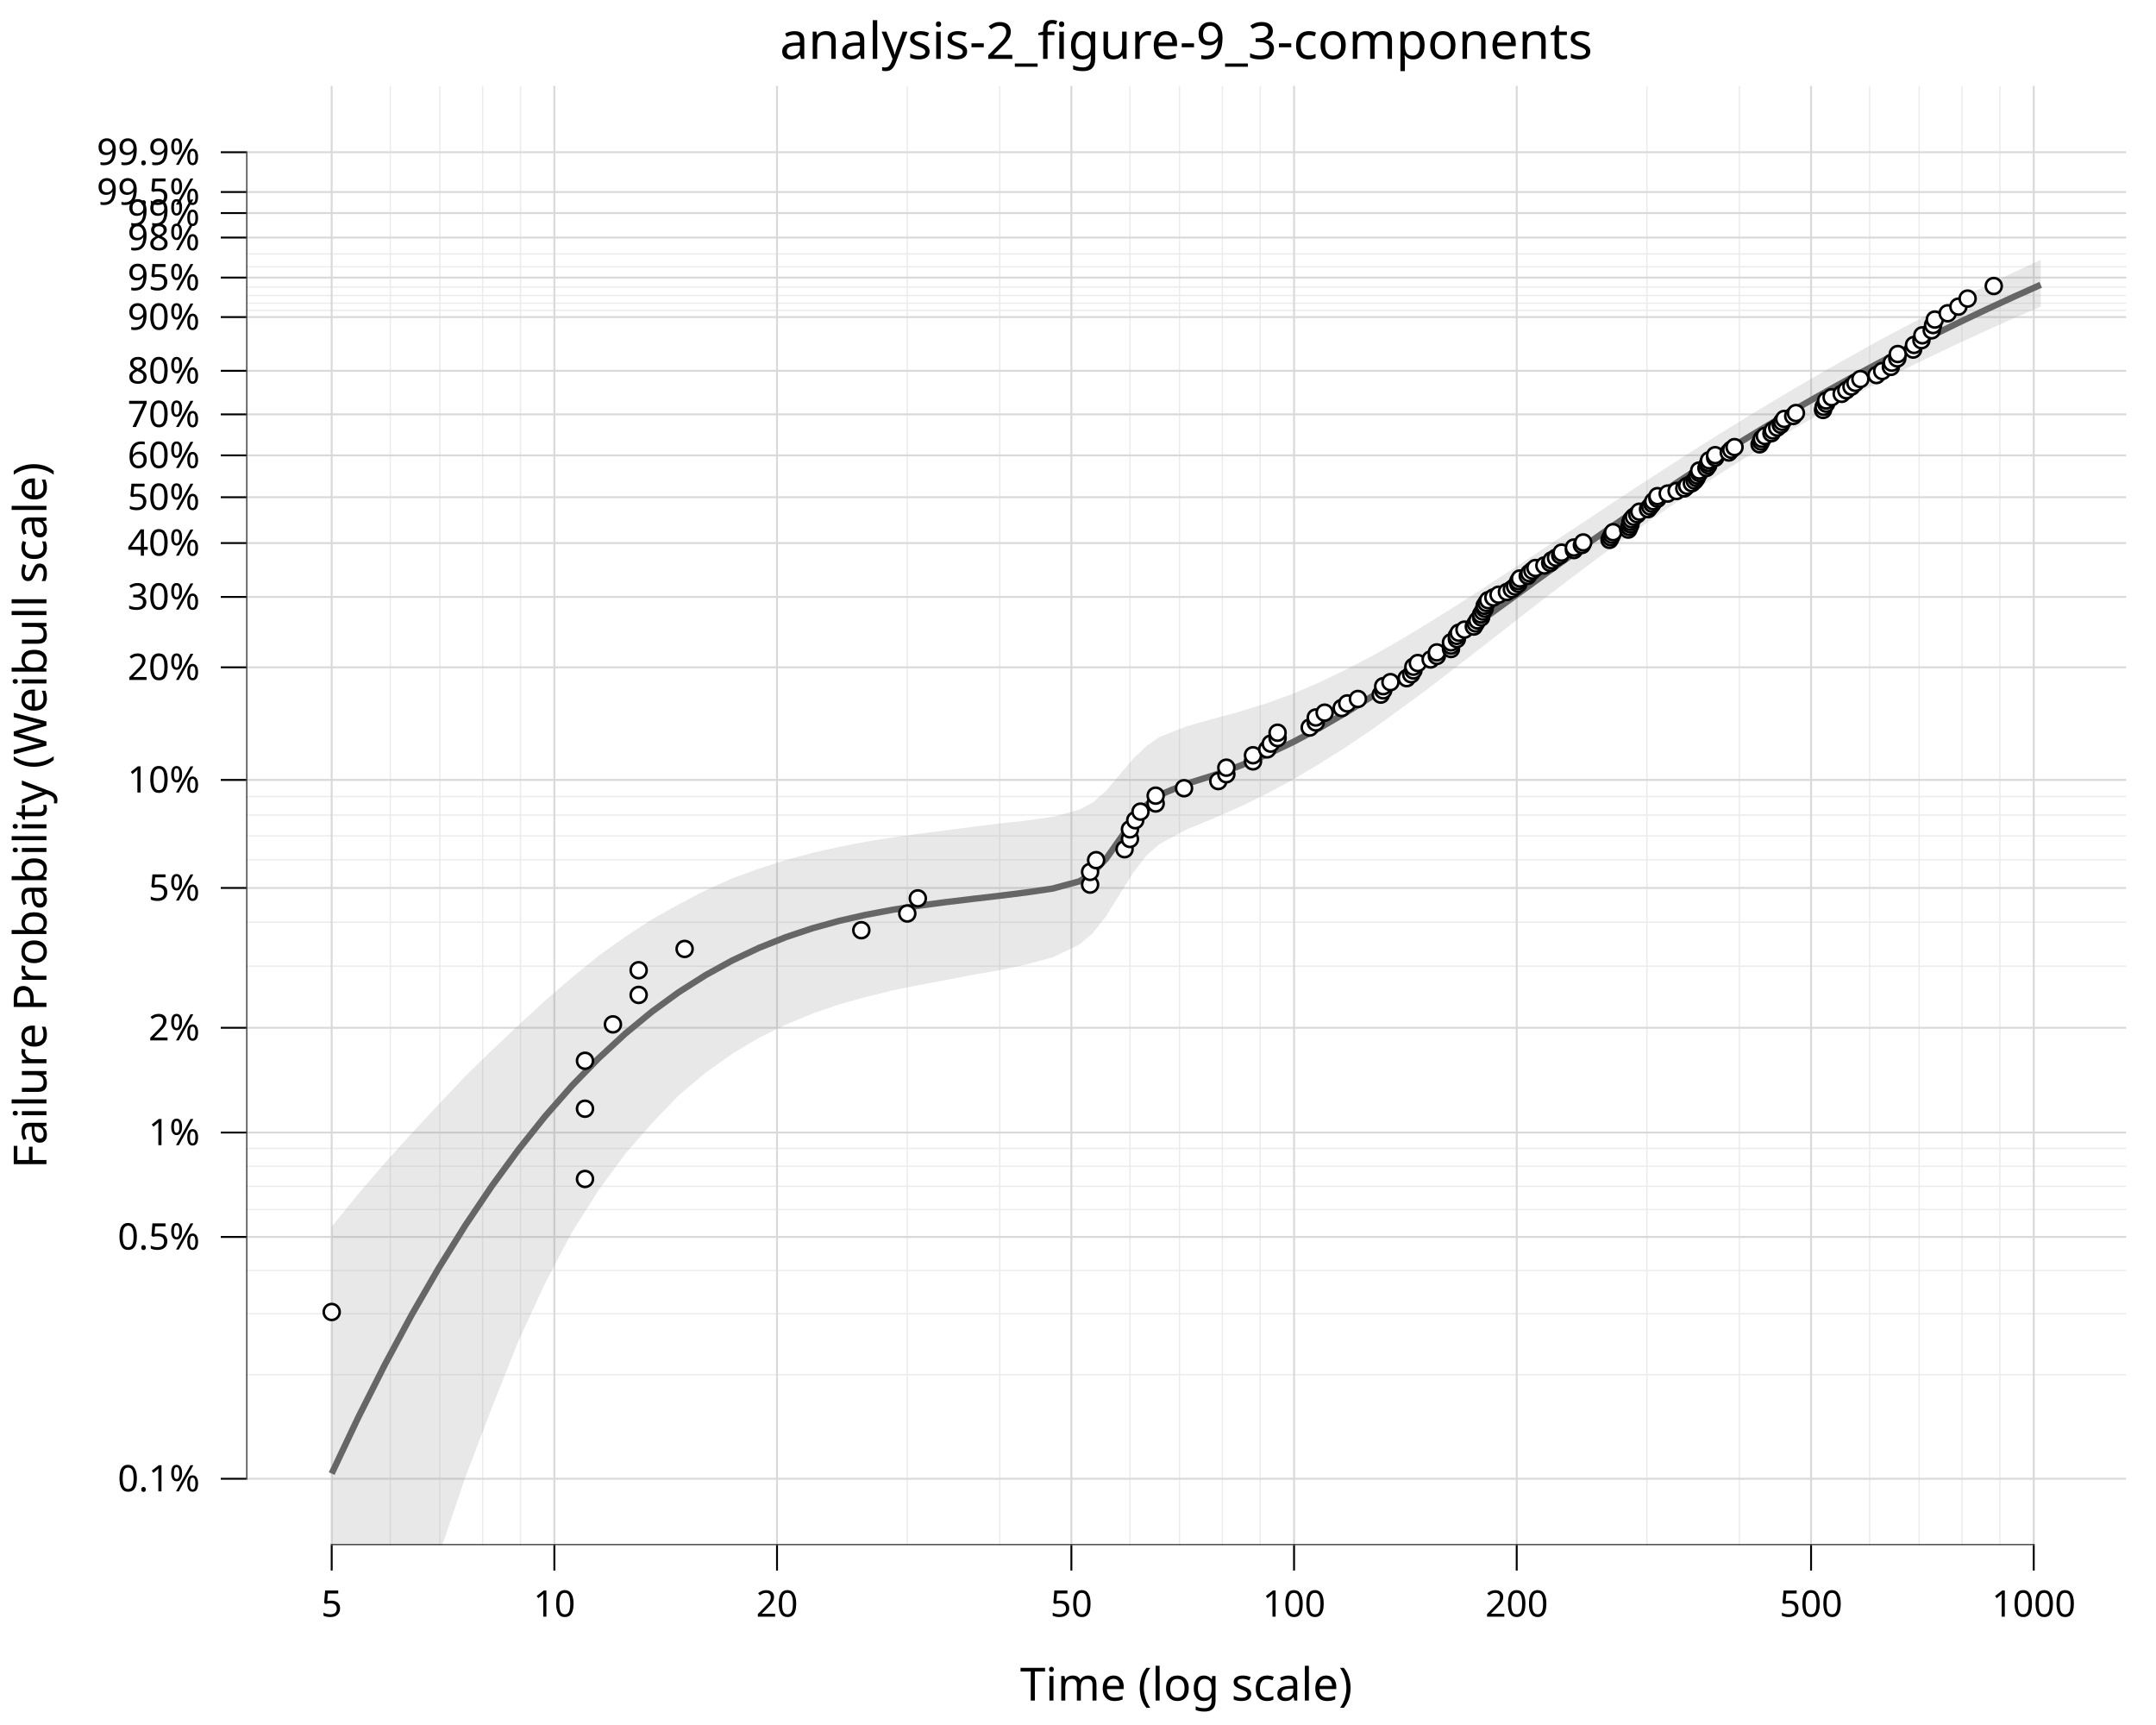
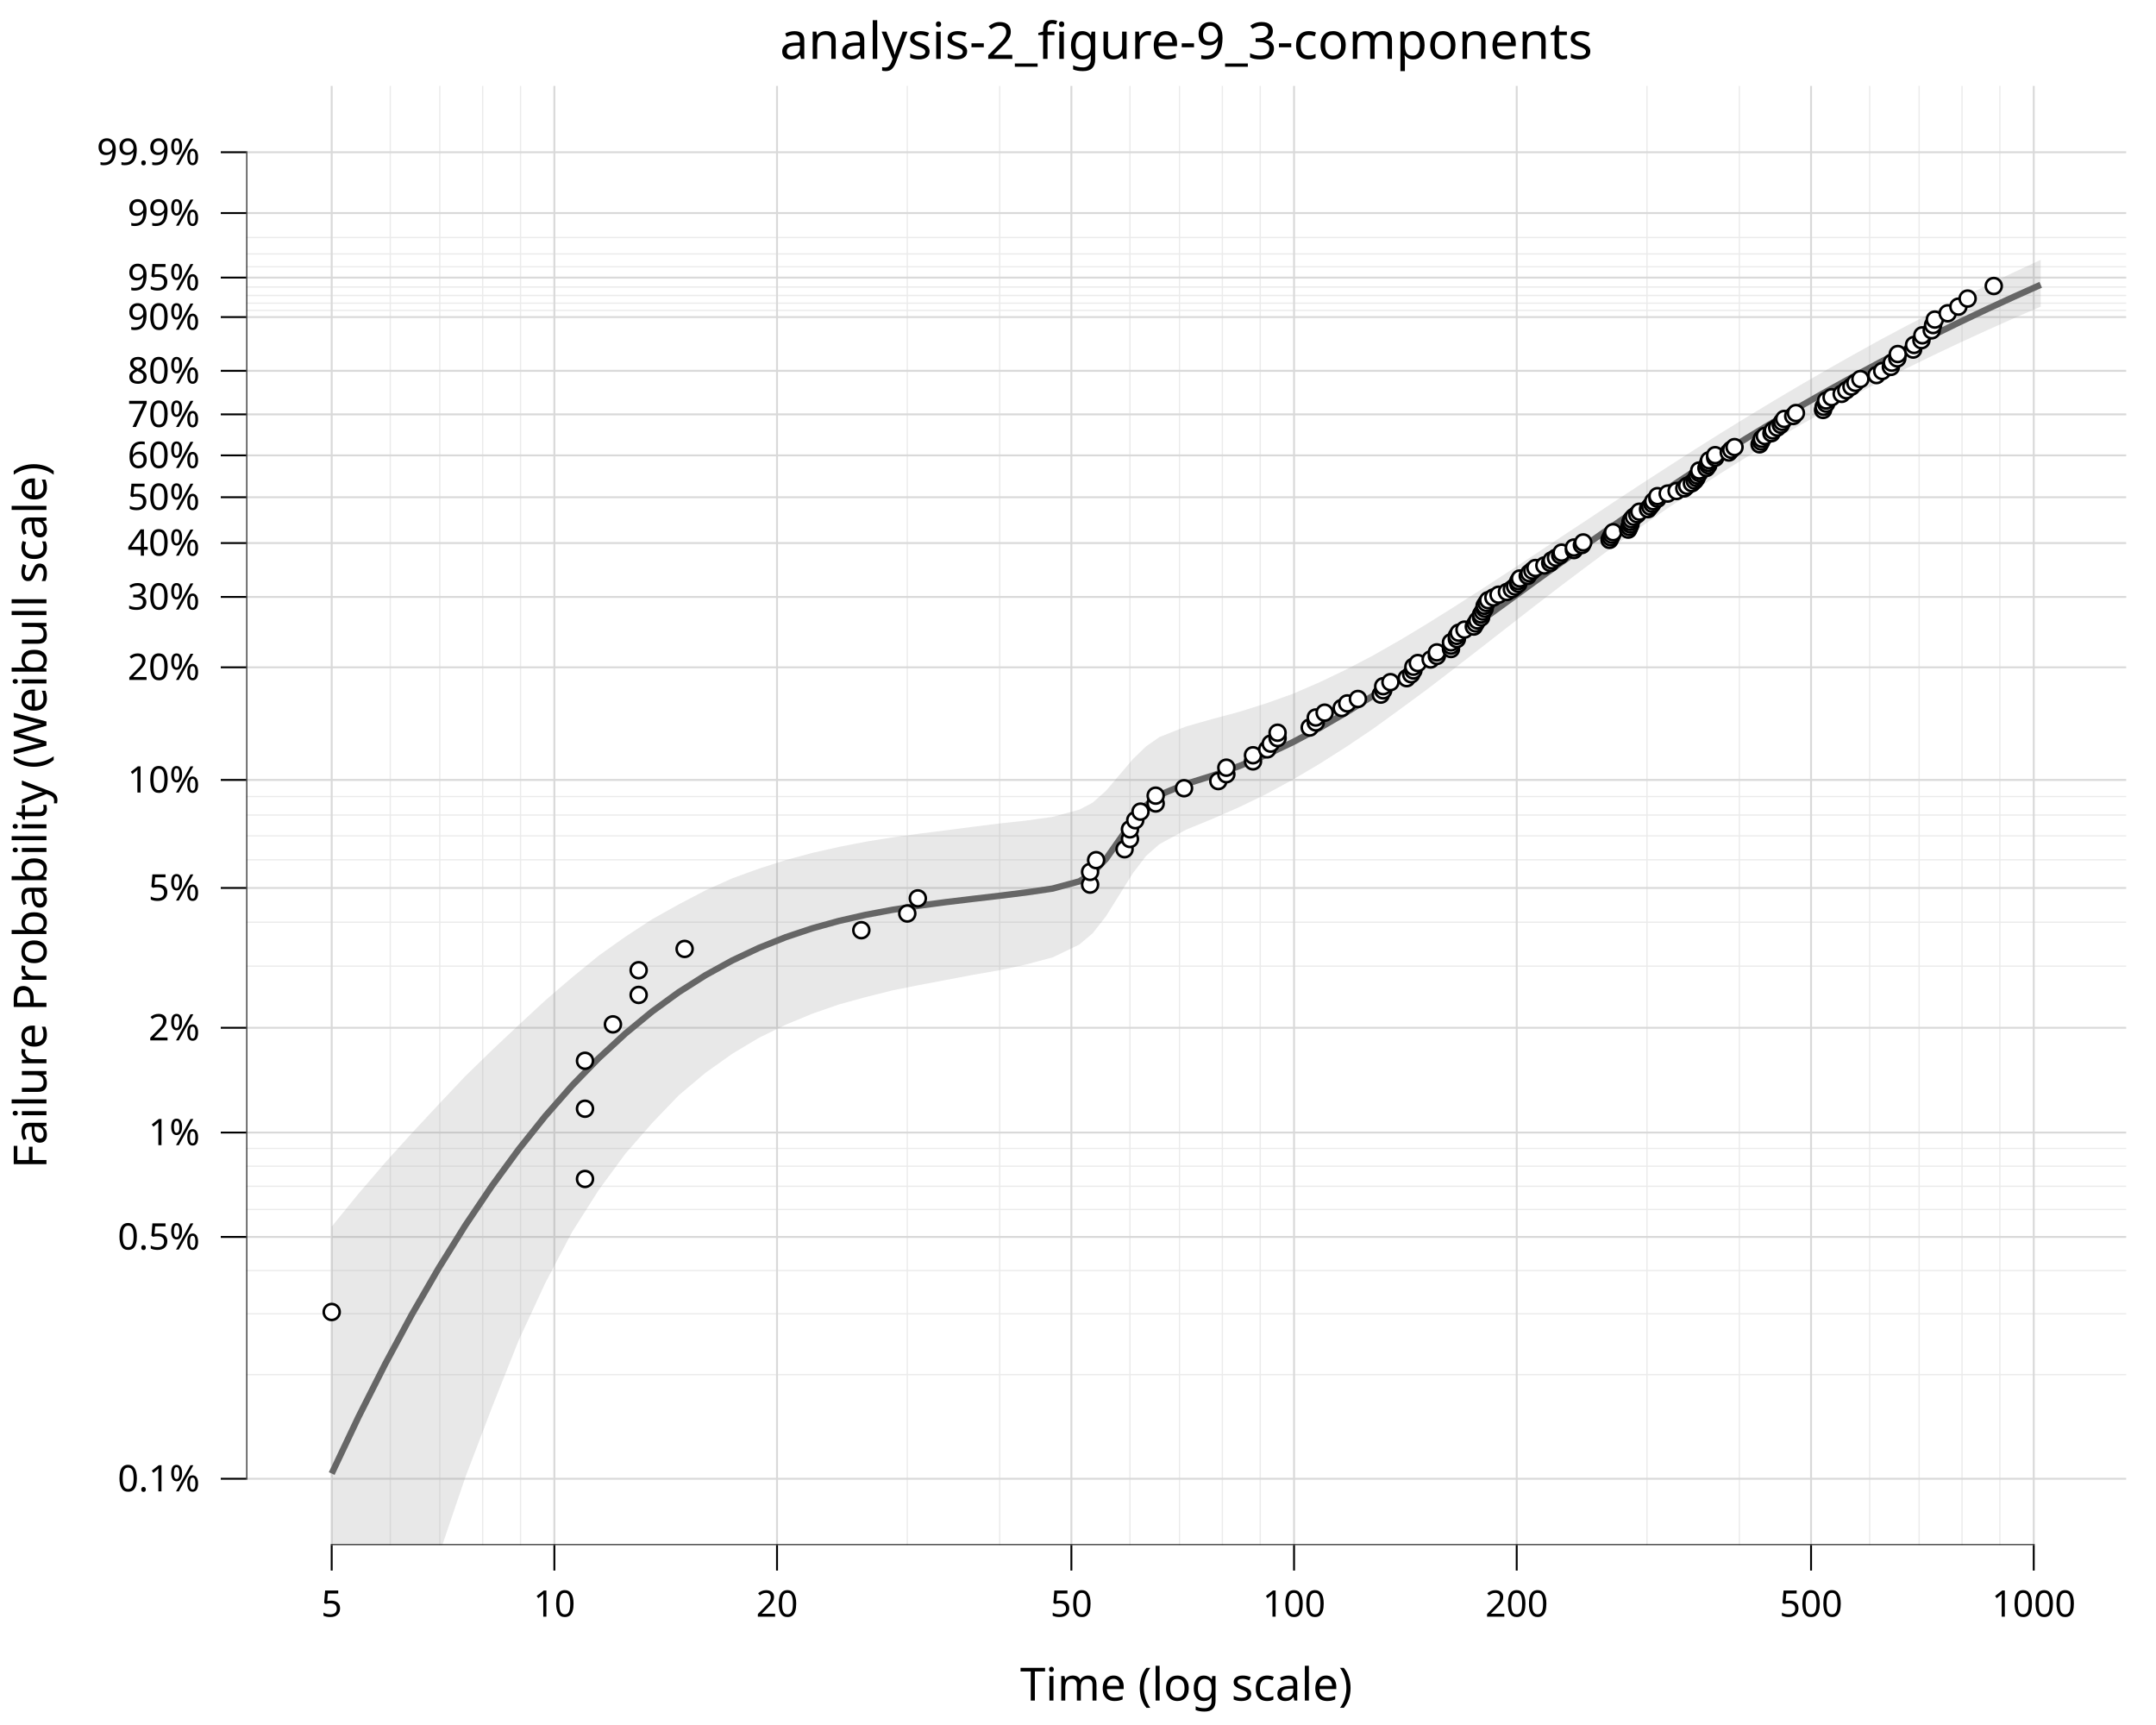
<svg xmlns="http://www.w3.org/2000/svg" class="svglite" data-engine-version="2.0" width="720.00pt" height="576.00pt" viewBox="0 0 720.00 576.00">
  <defs>
    <style type="text/css">
    .svglite line, .svglite polyline, .svglite polygon, .svglite path, .svglite rect, .svglite circle {
      fill: none;
      stroke: #000000;
      stroke-linecap: round;
      stroke-linejoin: round;
      stroke-miterlimit: 10.00;
    }
  </style>
  </defs>
  <rect width="100%" height="100%" style="stroke: none; fill: #FFFFFF;" />
  <defs>
    <clipPath id="cpMC4wMHw3MjAuMDB8MC4wMHw1NzYuMDA=">
      <rect x="0.00" y="0.00" width="720.00" height="576.00" />
    </clipPath>
  </defs>
  <g clip-path="url(#cpMC4wMHw3MjAuMDB8MC4wMHw1NzYuMDA=)">
    <rect x="0" y="0.00" width="720.00" height="576.00" style="stroke-width: 10.67; stroke: none;" />
  </g>
  <defs>
    <clipPath id="cpODIuMjR8NzEwLjA0fDI4LjY4fDUxNS45Mw==">
      <rect x="82.24" y="28.68" width="627.80" height="487.25" />
    </clipPath>
  </defs>
  <g clip-path="url(#cpODIuMjR8NzEwLjA0fDI4LjY4fDUxNS45Mw==)">
    <rect x="82.24" y="28.68" width="627.80" height="487.25" style="stroke-width: 10.67; stroke: none;" />
    <polyline points="82.24,459.02 710.04,459.02 " style="stroke-width: 0.43; stroke: #EBEBEB; stroke-linecap: butt;" />
    <polyline points="82.24,438.68 710.04,438.68 " style="stroke-width: 0.43; stroke: #EBEBEB; stroke-linecap: butt;" />
    <polyline points="82.24,424.24 710.04,424.24 " style="stroke-width: 0.43; stroke: #EBEBEB; stroke-linecap: butt;" />
    <polyline points="82.24,403.87 710.04,403.87 " style="stroke-width: 0.43; stroke: #EBEBEB; stroke-linecap: butt;" />
    <polyline points="82.24,396.12 710.04,396.12 " style="stroke-width: 0.43; stroke: #EBEBEB; stroke-linecap: butt;" />
    <polyline points="82.24,389.41 710.04,389.41 " style="stroke-width: 0.43; stroke: #EBEBEB; stroke-linecap: butt;" />
    <polyline points="82.24,383.48 710.04,383.48 " style="stroke-width: 0.43; stroke: #EBEBEB; stroke-linecap: butt;" />
    <polyline points="82.24,322.61 710.04,322.61 " style="stroke-width: 0.43; stroke: #EBEBEB; stroke-linecap: butt;" />
    <polyline points="82.24,307.94 710.04,307.94 " style="stroke-width: 0.43; stroke: #EBEBEB; stroke-linecap: butt;" />
    <polyline points="82.24,287.10 710.04,287.10 " style="stroke-width: 0.43; stroke: #EBEBEB; stroke-linecap: butt;" />
    <polyline points="82.24,279.11 710.04,279.11 " style="stroke-width: 0.43; stroke: #EBEBEB; stroke-linecap: butt;" />
    <polyline points="82.24,272.15 710.04,272.15 " style="stroke-width: 0.43; stroke: #EBEBEB; stroke-linecap: butt;" />
    <polyline points="82.24,265.98 710.04,265.98 " style="stroke-width: 0.43; stroke: #EBEBEB; stroke-linecap: butt;" />
    <polyline points="82.24,199.33 710.04,199.33 " style="stroke-width: 0.43; stroke: #EBEBEB; stroke-linecap: butt;" />
    <polyline points="82.24,138.37 710.04,138.37 " style="stroke-width: 0.43; stroke: #EBEBEB; stroke-linecap: butt;" />
    <polyline points="82.24,103.63 710.04,103.63 " style="stroke-width: 0.43; stroke: #EBEBEB; stroke-linecap: butt;" />
    <polyline points="82.24,101.24 710.04,101.24 " style="stroke-width: 0.43; stroke: #EBEBEB; stroke-linecap: butt;" />
    <polyline points="82.24,98.66 710.04,98.66 " style="stroke-width: 0.43; stroke: #EBEBEB; stroke-linecap: butt;" />
    <polyline points="82.24,95.84 710.04,95.84 " style="stroke-width: 0.43; stroke: #EBEBEB; stroke-linecap: butt;" />
    <polyline points="82.24,92.69 710.04,92.69 " style="stroke-width: 0.43; stroke: #EBEBEB; stroke-linecap: butt;" />
    <polyline points="82.24,89.09 710.04,89.09 " style="stroke-width: 0.43; stroke: #EBEBEB; stroke-linecap: butt;" />
    <polyline points="82.24,84.80 710.04,84.80 " style="stroke-width: 0.43; stroke: #EBEBEB; stroke-linecap: butt;" />
+     <polyline points="82.24,79.32 710.04,79.32 " style="stroke-width: 0.43; stroke: #EBEBEB; stroke-linecap: butt;" />
    <polyline points="130.33,515.93 130.33,28.68 " style="stroke-width: 0.43; stroke: #EBEBEB; stroke-linecap: butt;" />
    <polyline points="146.87,515.93 146.87,28.68 " style="stroke-width: 0.43; stroke: #EBEBEB; stroke-linecap: butt;" />
    <polyline points="161.19,515.93 161.19,28.68 " style="stroke-width: 0.43; stroke: #EBEBEB; stroke-linecap: butt;" />
    <polyline points="173.83,515.93 173.83,28.68 " style="stroke-width: 0.43; stroke: #EBEBEB; stroke-linecap: butt;" />
    <polyline points="302.99,515.93 302.99,28.68 " style="stroke-width: 0.43; stroke: #EBEBEB; stroke-linecap: butt;" />
    <polyline points="333.85,515.93 333.85,28.68 " style="stroke-width: 0.43; stroke: #EBEBEB; stroke-linecap: butt;" />
    <polyline points="377.35,515.93 377.35,28.68 " style="stroke-width: 0.43; stroke: #EBEBEB; stroke-linecap: butt;" />
    <polyline points="393.89,515.93 393.89,28.68 " style="stroke-width: 0.43; stroke: #EBEBEB; stroke-linecap: butt;" />
    <polyline points="408.21,515.93 408.21,28.68 " style="stroke-width: 0.43; stroke: #EBEBEB; stroke-linecap: butt;" />
    <polyline points="420.85,515.93 420.85,28.68 " style="stroke-width: 0.43; stroke: #EBEBEB; stroke-linecap: butt;" />
    <polyline points="550.01,515.93 550.01,28.68 " style="stroke-width: 0.43; stroke: #EBEBEB; stroke-linecap: butt;" />
    <polyline points="580.87,515.93 580.87,28.68 " style="stroke-width: 0.43; stroke: #EBEBEB; stroke-linecap: butt;" />
    <polyline points="624.37,515.93 624.37,28.68 " style="stroke-width: 0.43; stroke: #EBEBEB; stroke-linecap: butt;" />
    <polyline points="640.90,515.93 640.90,28.68 " style="stroke-width: 0.43; stroke: #EBEBEB; stroke-linecap: butt;" />
    <polyline points="655.23,515.93 655.23,28.68 " style="stroke-width: 0.43; stroke: #EBEBEB; stroke-linecap: butt;" />
    <polyline points="667.86,515.93 667.86,28.68 " style="stroke-width: 0.43; stroke: #EBEBEB; stroke-linecap: butt;" />
    <polyline points="82.24,493.78 710.04,493.78 " style="stroke-width: 0.64; stroke: #D9D9D9; stroke-linecap: butt;" />
    <polyline points="82.24,413.03 710.04,413.03 " style="stroke-width: 0.64; stroke: #D9D9D9; stroke-linecap: butt;" />
    <polyline points="82.24,378.17 710.04,378.17 " style="stroke-width: 0.64; stroke: #D9D9D9; stroke-linecap: butt;" />
    <polyline points="82.24,343.19 710.04,343.19 " style="stroke-width: 0.64; stroke: #D9D9D9; stroke-linecap: butt;" />
    <polyline points="82.24,296.50 710.04,296.50 " style="stroke-width: 0.64; stroke: #D9D9D9; stroke-linecap: butt;" />
    <polyline points="82.24,260.43 710.04,260.43 " style="stroke-width: 0.64; stroke: #D9D9D9; stroke-linecap: butt;" />
    <polyline points="82.24,222.83 710.04,222.83 " style="stroke-width: 0.64; stroke: #D9D9D9; stroke-linecap: butt;" />
    <polyline points="82.24,199.33 710.04,199.33 " style="stroke-width: 0.64; stroke: #D9D9D9; stroke-linecap: butt;" />
    <polyline points="82.24,181.33 710.04,181.33 " style="stroke-width: 0.64; stroke: #D9D9D9; stroke-linecap: butt;" />
    <polyline points="82.24,166.03 710.04,166.03 " style="stroke-width: 0.64; stroke: #D9D9D9; stroke-linecap: butt;" />
    <polyline points="82.24,152.05 710.04,152.05 " style="stroke-width: 0.64; stroke: #D9D9D9; stroke-linecap: butt;" />
    <polyline points="82.24,138.37 710.04,138.37 " style="stroke-width: 0.64; stroke: #D9D9D9; stroke-linecap: butt;" />
    <polyline points="82.24,123.82 710.04,123.82 " style="stroke-width: 0.64; stroke: #D9D9D9; stroke-linecap: butt;" />
    <polyline points="82.24,105.88 710.04,105.88 " style="stroke-width: 0.64; stroke: #D9D9D9; stroke-linecap: butt;" />
    <polyline points="82.24,92.69 710.04,92.69 " style="stroke-width: 0.64; stroke: #D9D9D9; stroke-linecap: butt;" />
-     <polyline points="82.24,79.32 710.04,79.32 " style="stroke-width: 0.64; stroke: #D9D9D9; stroke-linecap: butt;" />
    <polyline points="82.24,71.14 710.04,71.14 " style="stroke-width: 0.64; stroke: #D9D9D9; stroke-linecap: butt;" />
-     <polyline points="82.24,64.12 710.04,64.12 " style="stroke-width: 0.64; stroke: #D9D9D9; stroke-linecap: butt;" />
    <polyline points="82.24,50.83 710.04,50.83 " style="stroke-width: 0.64; stroke: #D9D9D9; stroke-linecap: butt;" />
    <polyline points="110.77,515.93 110.77,28.68 " style="stroke-width: 0.64; stroke: #D9D9D9; stroke-linecap: butt;" />
    <polyline points="185.13,515.93 185.13,28.68 " style="stroke-width: 0.64; stroke: #D9D9D9; stroke-linecap: butt;" />
    <polyline points="259.49,515.93 259.49,28.68 " style="stroke-width: 0.64; stroke: #D9D9D9; stroke-linecap: butt;" />
    <polyline points="357.79,515.93 357.79,28.68 " style="stroke-width: 0.64; stroke: #D9D9D9; stroke-linecap: butt;" />
    <polyline points="432.15,515.93 432.15,28.68 " style="stroke-width: 0.64; stroke: #D9D9D9; stroke-linecap: butt;" />
    <polyline points="506.51,515.93 506.51,28.68 " style="stroke-width: 0.64; stroke: #D9D9D9; stroke-linecap: butt;" />
    <polyline points="604.81,515.93 604.81,28.68 " style="stroke-width: 0.64; stroke: #D9D9D9; stroke-linecap: butt;" />
    <polyline points="679.17,515.93 679.17,28.68 " style="stroke-width: 0.64; stroke: #D9D9D9; stroke-linecap: butt;" />
    <polygon points="110.77,409.59 119.69,398.62 128.61,388.24 137.52,378.38 146.44,368.82 155.36,359.37 164.28,350.69 173.20,342.27 182.11,334.04 191.03,326.38 199.95,319.09 208.87,312.76 217.78,306.94 226.70,301.96 235.62,297.29 244.54,293.28 253.45,290.05 262.37,287.20 271.29,284.79 280.21,282.79 289.12,281.05 298.04,279.61 306.96,278.37 315.88,277.26 324.80,276.09 333.71,274.97 342.63,274.01 351.55,272.76 360.47,270.34 364.92,268.00 369.38,264.01 378.30,253.51 382.76,249.19 387.22,246.10 396.14,242.56 405.05,240.03 413.97,237.65 422.89,234.84 431.81,231.65 440.72,227.79 449.64,223.52 458.56,218.85 467.48,213.77 476.40,208.40 485.31,202.82 494.23,197.11 503.15,191.29 512.07,185.44 520.98,179.52 529.90,173.65 538.82,167.70 547.74,161.84 556.65,156.07 565.57,150.34 574.49,144.72 583.41,139.24 592.32,133.84 601.24,128.56 610.16,123.40 619.08,118.36 628.00,113.41 636.91,108.67 645.83,104.09 654.75,99.56 663.67,95.21 672.58,90.89 681.50,86.77 681.50,102.38 672.58,106.24 663.67,110.23 654.75,114.31 645.83,118.53 636.91,122.88 628.00,127.38 619.08,132.04 610.16,136.92 601.24,141.91 592.32,147.12 583.41,152.53 574.49,158.12 565.57,163.92 556.65,169.89 547.74,176.10 538.82,182.48 529.90,189.13 520.98,195.84 512.07,202.68 503.15,209.63 494.23,216.58 485.31,223.50 476.40,230.32 467.48,236.88 458.56,243.35 449.64,249.35 440.72,255.02 431.81,260.29 422.89,265.13 413.97,269.46 405.05,273.37 396.14,277.02 387.22,281.86 382.76,285.78 378.30,291.60 369.38,305.91 364.92,311.61 360.47,315.38 351.55,319.68 342.63,322.06 333.71,323.98 324.80,325.54 315.88,327.23 306.96,328.92 298.04,330.70 289.12,332.94 280.21,335.38 271.29,338.48 262.37,342.17 253.45,346.53 244.54,351.87 235.62,358.20 226.70,365.71 217.78,375.00 208.87,385.21 199.95,397.35 191.03,411.41 182.11,428.39 173.20,447.59 164.28,470.00 155.36,493.40 146.44,519.67 137.52,548.94 128.61,581.51 119.69,616.15 110.77,653.53 " style="stroke-width: 0.00; stroke: none; stroke-linecap: butt; fill: #999999; fill-opacity: 0.22;" />
    <polyline points="110.77,409.59 119.69,398.62 128.61,388.24 137.52,378.38 146.44,368.82 155.36,359.37 164.28,350.69 173.20,342.27 182.11,334.04 191.03,326.38 199.95,319.09 208.87,312.76 217.78,306.94 226.70,301.96 235.62,297.29 244.54,293.28 253.45,290.05 262.37,287.20 271.29,284.79 280.21,282.79 289.12,281.05 298.04,279.61 306.96,278.37 315.88,277.26 324.80,276.09 333.71,274.97 342.63,274.01 351.55,272.76 360.47,270.34 364.92,268.00 369.38,264.01 378.30,253.51 382.76,249.19 387.22,246.10 396.14,242.56 405.05,240.03 413.97,237.65 422.89,234.84 431.81,231.65 440.72,227.79 449.64,223.52 458.56,218.85 467.48,213.77 476.40,208.40 485.31,202.82 494.23,197.11 503.15,191.29 512.07,185.44 520.98,179.52 529.90,173.65 538.82,167.70 547.74,161.84 556.65,156.07 565.57,150.34 574.49,144.72 583.41,139.24 592.32,133.84 601.24,128.56 610.16,123.40 619.08,118.36 628.00,113.41 636.91,108.67 645.83,104.09 654.75,99.56 663.67,95.21 672.58,90.89 681.50,86.77 " style="stroke-width: 1.07; stroke: none; stroke-linecap: butt;" />
    <polyline points="681.50,102.38 672.58,106.24 663.67,110.23 654.75,114.31 645.83,118.53 636.91,122.88 628.00,127.38 619.08,132.04 610.16,136.92 601.24,141.91 592.32,147.12 583.41,152.53 574.49,158.12 565.57,163.92 556.65,169.89 547.74,176.10 538.82,182.48 529.90,189.13 520.98,195.84 512.07,202.68 503.15,209.63 494.23,216.58 485.31,223.50 476.40,230.32 467.48,236.88 458.56,243.35 449.64,249.35 440.72,255.02 431.81,260.29 422.89,265.13 413.97,269.46 405.05,273.37 396.14,277.02 387.22,281.86 382.76,285.78 378.30,291.60 369.38,305.91 364.92,311.61 360.47,315.38 351.55,319.68 342.63,322.06 333.71,323.98 324.80,325.54 315.88,327.23 306.96,328.92 298.04,330.70 289.12,332.94 280.21,335.38 271.29,338.48 262.37,342.17 253.45,346.53 244.54,351.87 235.62,358.20 226.70,365.71 217.78,375.00 208.87,385.21 199.95,397.35 191.03,411.41 182.11,428.39 173.20,447.59 164.28,470.00 155.36,493.40 146.44,519.67 137.52,548.94 128.61,581.51 119.69,616.15 110.77,653.53 " style="stroke-width: 1.07; stroke: none; stroke-linecap: butt;" />
    <polyline points="110.77,492.04 119.69,473.19 128.61,455.51 137.52,438.96 146.44,423.54 155.36,409.21 164.28,395.98 173.20,383.80 182.11,372.65 191.03,362.50 199.95,353.33 208.87,345.10 217.78,337.76 226.70,331.28 235.62,325.62 244.54,320.71 253.45,316.51 262.37,312.95 271.29,309.97 280.21,307.50 289.12,305.47 298.04,303.80 306.96,302.42 315.88,301.23 324.80,300.16 333.71,299.12 342.63,298.01 351.55,296.70 360.47,294.29 364.92,291.48 369.38,286.76 378.30,274.06 382.76,268.90 387.22,265.44 396.14,261.75 405.05,258.95 413.97,255.75 422.89,252.03 431.81,247.79 440.72,243.06 449.64,237.87 458.56,232.29 467.48,226.40 476.40,220.25 485.31,213.93 494.23,207.50 503.15,201.02 512.07,194.54 520.98,188.10 529.90,181.74 538.82,175.48 547.74,169.35 556.65,163.35 565.57,157.50 574.49,151.80 583.41,146.26 592.32,140.88 601.24,135.65 610.16,130.58 619.08,125.66 628.00,120.89 636.91,116.26 645.83,111.77 654.75,107.41 663.67,103.18 672.58,99.08 681.50,95.09 " style="stroke-width: 2.13; stroke: #666666; stroke-linecap: butt;" />
    <circle cx="110.77" cy="438.09" r="2.67" style="stroke-width: 0.85; fill: #FFFFFF;" />
    <circle cx="195.36" cy="393.67" r="2.67" style="stroke-width: 0.85; fill: #FFFFFF;" />
    <circle cx="195.36" cy="370.22" r="2.67" style="stroke-width: 0.85; fill: #FFFFFF;" />
    <circle cx="195.36" cy="354.21" r="2.67" style="stroke-width: 0.85; fill: #FFFFFF;" />
    <circle cx="204.69" cy="342.05" r="2.67" style="stroke-width: 0.85; fill: #FFFFFF;" />
    <circle cx="213.28" cy="332.22" r="2.67" style="stroke-width: 0.85; fill: #FFFFFF;" />
    <circle cx="213.28" cy="323.97" r="2.67" style="stroke-width: 0.85; fill: #FFFFFF;" />
    <circle cx="228.63" cy="316.86" r="2.67" style="stroke-width: 0.85; fill: #FFFFFF;" />
    <circle cx="287.64" cy="310.61" r="2.67" style="stroke-width: 0.85; fill: #FFFFFF;" />
    <circle cx="302.99" cy="305.03" r="2.67" style="stroke-width: 0.85; fill: #FFFFFF;" />
    <circle cx="306.51" cy="299.98" r="2.67" style="stroke-width: 0.85; fill: #FFFFFF;" />
    <circle cx="364.04" cy="295.38" r="2.67" style="stroke-width: 0.85; fill: #FFFFFF;" />
    <circle cx="364.04" cy="291.14" r="2.67" style="stroke-width: 0.85; fill: #FFFFFF;" />
    <circle cx="366.05" cy="287.22" r="2.67" style="stroke-width: 0.85; fill: #FFFFFF;" />
    <circle cx="375.55" cy="283.57" r="2.67" style="stroke-width: 0.85; fill: #FFFFFF;" />
    <circle cx="377.35" cy="280.15" r="2.67" style="stroke-width: 0.85; fill: #FFFFFF;" />
    <circle cx="377.35" cy="276.93" r="2.67" style="stroke-width: 0.85; fill: #FFFFFF;" />
    <circle cx="379.12" cy="273.89" r="2.67" style="stroke-width: 0.85; fill: #FFFFFF;" />
    <circle cx="380.87" cy="271.02" r="2.67" style="stroke-width: 0.85; fill: #FFFFFF;" />
    <circle cx="385.94" cy="268.29" r="2.67" style="stroke-width: 0.85; fill: #FFFFFF;" />
    <circle cx="385.94" cy="265.68" r="2.67" style="stroke-width: 0.85; fill: #FFFFFF;" />
    <circle cx="395.41" cy="263.20" r="2.67" style="stroke-width: 0.85; fill: #FFFFFF;" />
    <circle cx="406.86" cy="260.81" r="2.67" style="stroke-width: 0.85; fill: #FFFFFF;" />
    <circle cx="409.54" cy="258.53" r="2.67" style="stroke-width: 0.85; fill: #FFFFFF;" />
    <circle cx="409.54" cy="256.34" r="2.67" style="stroke-width: 0.85; fill: #FFFFFF;" />
    <circle cx="418.44" cy="254.23" r="2.67" style="stroke-width: 0.85; fill: #FFFFFF;" />
    <circle cx="418.44" cy="252.19" r="2.67" style="stroke-width: 0.85; fill: #FFFFFF;" />
    <circle cx="423.20" cy="250.22" r="2.67" style="stroke-width: 0.85; fill: #FFFFFF;" />
    <circle cx="424.36" cy="248.31" r="2.67" style="stroke-width: 0.85; fill: #FFFFFF;" />
    <circle cx="426.65" cy="246.46" r="2.67" style="stroke-width: 0.85; fill: #FFFFFF;" />
    <circle cx="426.65" cy="244.67" r="2.67" style="stroke-width: 0.85; fill: #FFFFFF;" />
    <circle cx="437.38" cy="242.93" r="2.67" style="stroke-width: 0.85; fill: #FFFFFF;" />
    <circle cx="439.41" cy="241.23" r="2.67" style="stroke-width: 0.85; fill: #FFFFFF;" />
    <circle cx="439.41" cy="239.58" r="2.67" style="stroke-width: 0.85; fill: #FFFFFF;" />
    <circle cx="442.37" cy="237.97" r="2.67" style="stroke-width: 0.85; fill: #FFFFFF;" />
    <circle cx="448.07" cy="236.41" r="2.67" style="stroke-width: 0.85; fill: #FFFFFF;" />
    <circle cx="449.91" cy="234.88" r="2.67" style="stroke-width: 0.85; fill: #FFFFFF;" />
    <circle cx="453.48" cy="233.40" r="2.67" style="stroke-width: 0.85; fill: #FFFFFF;" />
    <circle cx="461.12" cy="231.94" r="2.67" style="stroke-width: 0.85; fill: #FFFFFF;" />
    <circle cx="461.93" cy="230.53" r="2.67" style="stroke-width: 0.85; fill: #FFFFFF;" />
    <circle cx="461.93" cy="229.14" r="2.67" style="stroke-width: 0.85; fill: #FFFFFF;" />
    <circle cx="464.34" cy="227.78" r="2.67" style="stroke-width: 0.85; fill: #FFFFFF;" />
    <circle cx="469.77" cy="226.45" r="2.67" style="stroke-width: 0.85; fill: #FFFFFF;" />
    <circle cx="471.27" cy="225.15" r="2.67" style="stroke-width: 0.85; fill: #FFFFFF;" />
    <circle cx="472.01" cy="223.88" r="2.67" style="stroke-width: 0.85; fill: #FFFFFF;" />
    <circle cx="472.01" cy="222.63" r="2.67" style="stroke-width: 0.85; fill: #FFFFFF;" />
    <circle cx="473.48" cy="221.40" r="2.67" style="stroke-width: 0.85; fill: #FFFFFF;" />
    <circle cx="477.77" cy="220.20" r="2.67" style="stroke-width: 0.85; fill: #FFFFFF;" />
    <circle cx="479.85" cy="219.02" r="2.67" style="stroke-width: 0.85; fill: #FFFFFF;" />
    <circle cx="479.85" cy="217.85" r="2.67" style="stroke-width: 0.85; fill: #FFFFFF;" />
    <circle cx="484.56" cy="216.71" r="2.67" style="stroke-width: 0.85; fill: #FFFFFF;" />
    <circle cx="484.56" cy="215.59" r="2.67" style="stroke-width: 0.85; fill: #FFFFFF;" />
    <circle cx="484.56" cy="214.49" r="2.67" style="stroke-width: 0.85; fill: #FFFFFF;" />
    <circle cx="486.52" cy="213.40" r="2.67" style="stroke-width: 0.85; fill: #FFFFFF;" />
    <circle cx="486.52" cy="212.33" r="2.67" style="stroke-width: 0.85; fill: #FFFFFF;" />
    <circle cx="487.16" cy="211.28" r="2.67" style="stroke-width: 0.85; fill: #FFFFFF;" />
    <circle cx="489.07" cy="210.24" r="2.67" style="stroke-width: 0.85; fill: #FFFFFF;" />
    <circle cx="492.18" cy="209.21" r="2.67" style="stroke-width: 0.85; fill: #FFFFFF;" />
    <circle cx="492.79" cy="208.18" r="2.67" style="stroke-width: 0.85; fill: #FFFFFF;" />
    <circle cx="493.40" cy="207.17" r="2.67" style="stroke-width: 0.85; fill: #FFFFFF;" />
    <circle cx="494.61" cy="206.17" r="2.67" style="stroke-width: 0.85; fill: #FFFFFF;" />
    <circle cx="494.61" cy="205.18" r="2.67" style="stroke-width: 0.85; fill: #FFFFFF;" />
    <circle cx="495.21" cy="204.20" r="2.67" style="stroke-width: 0.85; fill: #FFFFFF;" />
    <circle cx="495.80" cy="203.24" r="2.67" style="stroke-width: 0.85; fill: #FFFFFF;" />
    <circle cx="495.80" cy="202.29" r="2.67" style="stroke-width: 0.85; fill: #FFFFFF;" />
    <circle cx="496.39" cy="201.35" r="2.67" style="stroke-width: 0.85; fill: #FFFFFF;" />
    <circle cx="496.98" cy="200.42" r="2.67" style="stroke-width: 0.85; fill: #FFFFFF;" />
    <circle cx="498.72" cy="199.50" r="2.67" style="stroke-width: 0.85; fill: #FFFFFF;" />
    <circle cx="500.44" cy="198.58" r="2.67" style="stroke-width: 0.85; fill: #FFFFFF;" />
    <circle cx="503.24" cy="197.66" r="2.67" style="stroke-width: 0.85; fill: #FFFFFF;" />
    <circle cx="504.89" cy="196.75" r="2.67" style="stroke-width: 0.85; fill: #FFFFFF;" />
    <circle cx="505.97" cy="195.84" r="2.67" style="stroke-width: 0.85; fill: #FFFFFF;" />
    <circle cx="507.04" cy="194.94" r="2.67" style="stroke-width: 0.85; fill: #FFFFFF;" />
    <circle cx="507.04" cy="194.04" r="2.67" style="stroke-width: 0.85; fill: #FFFFFF;" />
    <circle cx="507.58" cy="193.16" r="2.67" style="stroke-width: 0.85; fill: #FFFFFF;" />
    <circle cx="510.20" cy="192.28" r="2.67" style="stroke-width: 0.85; fill: #FFFFFF;" />
    <circle cx="510.72" cy="191.40" r="2.67" style="stroke-width: 0.85; fill: #FFFFFF;" />
    <circle cx="511.74" cy="190.54" r="2.67" style="stroke-width: 0.85; fill: #FFFFFF;" />
    <circle cx="512.76" cy="189.67" r="2.67" style="stroke-width: 0.85; fill: #FFFFFF;" />
    <circle cx="515.75" cy="188.82" r="2.67" style="stroke-width: 0.85; fill: #FFFFFF;" />
    <circle cx="517.70" cy="187.96" r="2.67" style="stroke-width: 0.85; fill: #FFFFFF;" />
    <circle cx="518.19" cy="187.11" r="2.67" style="stroke-width: 0.85; fill: #FFFFFF;" />
    <circle cx="519.62" cy="186.24" r="2.67" style="stroke-width: 0.85; fill: #FFFFFF;" />
    <circle cx="521.03" cy="185.39" r="2.67" style="stroke-width: 0.85; fill: #FFFFFF;" />
    <circle cx="521.50" cy="184.54" r="2.67" style="stroke-width: 0.85; fill: #FFFFFF;" />
    <circle cx="525.62" cy="183.68" r="2.67" style="stroke-width: 0.85; fill: #FFFFFF;" />
    <circle cx="525.62" cy="182.83" r="2.67" style="stroke-width: 0.85; fill: #FFFFFF;" />
    <circle cx="528.28" cy="181.98" r="2.67" style="stroke-width: 0.85; fill: #FFFFFF;" />
    <circle cx="528.72" cy="181.13" r="2.67" style="stroke-width: 0.85; fill: #FFFFFF;" />
    <circle cx="537.50" cy="180.27" r="2.67" style="stroke-width: 0.85; fill: #FFFFFF;" />
    <circle cx="537.91" cy="179.41" r="2.67" style="stroke-width: 0.85; fill: #FFFFFF;" />
    <circle cx="538.31" cy="178.56" r="2.67" style="stroke-width: 0.85; fill: #FFFFFF;" />
    <circle cx="538.70" cy="177.71" r="2.67" style="stroke-width: 0.85; fill: #FFFFFF;" />
    <circle cx="543.75" cy="176.84" r="2.67" style="stroke-width: 0.85; fill: #FFFFFF;" />
    <circle cx="544.13" cy="175.98" r="2.67" style="stroke-width: 0.85; fill: #FFFFFF;" />
    <circle cx="544.50" cy="175.12" r="2.67" style="stroke-width: 0.85; fill: #FFFFFF;" />
    <circle cx="544.50" cy="174.26" r="2.67" style="stroke-width: 0.85; fill: #FFFFFF;" />
    <circle cx="544.88" cy="173.41" r="2.67" style="stroke-width: 0.85; fill: #FFFFFF;" />
    <circle cx="545.63" cy="172.57" r="2.67" style="stroke-width: 0.85; fill: #FFFFFF;" />
    <circle cx="546.74" cy="171.73" r="2.67" style="stroke-width: 0.85; fill: #FFFFFF;" />
    <circle cx="547.47" cy="170.87" r="2.67" style="stroke-width: 0.85; fill: #FFFFFF;" />
    <circle cx="550.36" cy="170.01" r="2.67" style="stroke-width: 0.85; fill: #FFFFFF;" />
    <circle cx="551.07" cy="169.14" r="2.67" style="stroke-width: 0.85; fill: #FFFFFF;" />
    <circle cx="551.78" cy="168.27" r="2.67" style="stroke-width: 0.85; fill: #FFFFFF;" />
    <circle cx="552.13" cy="167.40" r="2.67" style="stroke-width: 0.85; fill: #FFFFFF;" />
    <circle cx="553.52" cy="166.53" r="2.67" style="stroke-width: 0.85; fill: #FFFFFF;" />
    <circle cx="553.52" cy="165.67" r="2.67" style="stroke-width: 0.85; fill: #FFFFFF;" />
    <circle cx="556.93" cy="164.81" r="2.67" style="stroke-width: 0.85; fill: #FFFFFF;" />
    <circle cx="559.91" cy="163.95" r="2.67" style="stroke-width: 0.85; fill: #FFFFFF;" />
    <circle cx="562.48" cy="163.08" r="2.67" style="stroke-width: 0.85; fill: #FFFFFF;" />
    <circle cx="563.43" cy="162.22" r="2.67" style="stroke-width: 0.85; fill: #FFFFFF;" />
    <circle cx="565.00" cy="161.36" r="2.67" style="stroke-width: 0.85; fill: #FFFFFF;" />
    <circle cx="565.93" cy="160.50" r="2.67" style="stroke-width: 0.85; fill: #FFFFFF;" />
    <circle cx="566.54" cy="159.65" r="2.67" style="stroke-width: 0.85; fill: #FFFFFF;" />
    <circle cx="566.85" cy="158.80" r="2.67" style="stroke-width: 0.85; fill: #FFFFFF;" />
    <circle cx="567.46" cy="157.95" r="2.67" style="stroke-width: 0.85; fill: #FFFFFF;" />
    <circle cx="567.46" cy="157.11" r="2.67" style="stroke-width: 0.85; fill: #FFFFFF;" />
    <circle cx="569.86" cy="156.25" r="2.67" style="stroke-width: 0.85; fill: #FFFFFF;" />
    <circle cx="570.46" cy="155.40" r="2.67" style="stroke-width: 0.85; fill: #FFFFFF;" />
    <circle cx="570.46" cy="154.55" r="2.67" style="stroke-width: 0.85; fill: #FFFFFF;" />
    <circle cx="570.75" cy="153.71" r="2.67" style="stroke-width: 0.85; fill: #FFFFFF;" />
    <circle cx="572.79" cy="152.85" r="2.67" style="stroke-width: 0.85; fill: #FFFFFF;" />
    <circle cx="572.79" cy="151.99" r="2.67" style="stroke-width: 0.85; fill: #FFFFFF;" />
    <circle cx="577.32" cy="151.09" r="2.67" style="stroke-width: 0.85; fill: #FFFFFF;" />
    <circle cx="578.15" cy="150.19" r="2.67" style="stroke-width: 0.85; fill: #FFFFFF;" />
    <circle cx="579.25" cy="149.30" r="2.67" style="stroke-width: 0.85; fill: #FFFFFF;" />
    <circle cx="587.62" cy="148.37" r="2.67" style="stroke-width: 0.85; fill: #FFFFFF;" />
    <circle cx="588.13" cy="147.44" r="2.67" style="stroke-width: 0.85; fill: #FFFFFF;" />
    <circle cx="588.38" cy="146.52" r="2.67" style="stroke-width: 0.85; fill: #FFFFFF;" />
    <circle cx="589.37" cy="145.59" r="2.67" style="stroke-width: 0.85; fill: #FFFFFF;" />
    <circle cx="591.58" cy="144.66" r="2.67" style="stroke-width: 0.85; fill: #FFFFFF;" />
    <circle cx="592.06" cy="143.73" r="2.67" style="stroke-width: 0.85; fill: #FFFFFF;" />
    <circle cx="593.50" cy="142.78" r="2.67" style="stroke-width: 0.85; fill: #FFFFFF;" />
    <circle cx="594.69" cy="141.83" r="2.67" style="stroke-width: 0.85; fill: #FFFFFF;" />
    <circle cx="595.16" cy="140.87" r="2.67" style="stroke-width: 0.85; fill: #FFFFFF;" />
    <circle cx="595.86" cy="139.89" r="2.67" style="stroke-width: 0.85; fill: #FFFFFF;" />
    <circle cx="598.85" cy="138.91" r="2.67" style="stroke-width: 0.85; fill: #FFFFFF;" />
    <circle cx="599.75" cy="137.93" r="2.67" style="stroke-width: 0.85; fill: #FFFFFF;" />
    <circle cx="608.81" cy="136.89" r="2.67" style="stroke-width: 0.85; fill: #FFFFFF;" />
    <circle cx="609.01" cy="135.84" r="2.67" style="stroke-width: 0.85; fill: #FFFFFF;" />
    <circle cx="609.84" cy="134.79" r="2.67" style="stroke-width: 0.85; fill: #FFFFFF;" />
    <circle cx="609.84" cy="133.74" r="2.67" style="stroke-width: 0.85; fill: #FFFFFF;" />
    <circle cx="611.66" cy="132.64" r="2.67" style="stroke-width: 0.85; fill: #FFFFFF;" />
    <circle cx="615.03" cy="131.51" r="2.67" style="stroke-width: 0.85; fill: #FFFFFF;" />
    <circle cx="616.58" cy="130.33" r="2.67" style="stroke-width: 0.85; fill: #FFFFFF;" />
    <circle cx="618.30" cy="129.09" r="2.67" style="stroke-width: 0.85; fill: #FFFFFF;" />
    <circle cx="619.61" cy="127.84" r="2.67" style="stroke-width: 0.85; fill: #FFFFFF;" />
    <circle cx="621.28" cy="126.57" r="2.67" style="stroke-width: 0.85; fill: #FFFFFF;" />
    <circle cx="626.67" cy="125.24" r="2.67" style="stroke-width: 0.85; fill: #FFFFFF;" />
    <circle cx="628.57" cy="123.89" r="2.67" style="stroke-width: 0.85; fill: #FFFFFF;" />
    <circle cx="631.46" cy="122.51" r="2.67" style="stroke-width: 0.85; fill: #FFFFFF;" />
    <circle cx="631.79" cy="121.11" r="2.67" style="stroke-width: 0.85; fill: #FFFFFF;" />
    <circle cx="633.61" cy="119.68" r="2.67" style="stroke-width: 0.85; fill: #FFFFFF;" />
    <circle cx="633.77" cy="118.22" r="2.67" style="stroke-width: 0.85; fill: #FFFFFF;" />
    <circle cx="638.89" cy="116.72" r="2.67" style="stroke-width: 0.85; fill: #FFFFFF;" />
    <circle cx="639.20" cy="115.18" r="2.67" style="stroke-width: 0.85; fill: #FFFFFF;" />
    <circle cx="641.67" cy="113.60" r="2.67" style="stroke-width: 0.85; fill: #FFFFFF;" />
    <circle cx="641.97" cy="111.97" r="2.67" style="stroke-width: 0.85; fill: #FFFFFF;" />
    <circle cx="645.11" cy="110.29" r="2.67" style="stroke-width: 0.85; fill: #FFFFFF;" />
    <circle cx="645.55" cy="108.54" r="2.67" style="stroke-width: 0.85; fill: #FFFFFF;" />
    <circle cx="646.14" cy="106.71" r="2.67" style="stroke-width: 0.85; fill: #FFFFFF;" />
    <circle cx="650.43" cy="104.61" r="2.67" style="stroke-width: 0.85; fill: #FFFFFF;" />
    <circle cx="654.01" cy="102.39" r="2.67" style="stroke-width: 0.85; fill: #FFFFFF;" />
    <circle cx="657.09" cy="99.70" r="2.67" style="stroke-width: 0.85; fill: #FFFFFF;" />
    <circle cx="665.82" cy="95.50" r="2.67" style="stroke-width: 0.85; fill: #FFFFFF;" />
    <line x1="110.45" y1="515.93" x2="679.49" y2="515.93" style="stroke-width: 0.64; stroke-linecap: butt;" />
    <line x1="82.24" y1="494.10" x2="82.24" y2="50.51" style="stroke-width: 0.64; stroke-linecap: butt;" />
    <rect x="82.24" y="28.68" width="627.80" height="487.25" style="stroke-width: 0.00; stroke: none;" />
  </g>
  <g clip-path="url(#cpMC4wMHw3MjAuMDB8MC4wMHw1NzYuMDA=)">
    <polyline points="82.24,515.93 82.24,28.68 " style="stroke-width: 0.00; stroke: none; stroke-linecap: butt;" />
    <text x="66.76" y="497.99" text-anchor="end" style="font-size: 12.24px; font-family: sans;" textLength="34.70px" lengthAdjust="spacingAndGlyphs">  0.1%</text>
    <text x="66.76" y="417.24" text-anchor="end" style="font-size: 12.24px; font-family: sans;" textLength="34.70px" lengthAdjust="spacingAndGlyphs">  0.5%</text>
    <text x="66.76" y="382.39" text-anchor="end" style="font-size: 12.24px; font-family: sans;" textLength="31.29px" lengthAdjust="spacingAndGlyphs">    1%</text>
    <text x="66.76" y="347.40" text-anchor="end" style="font-size: 12.24px; font-family: sans;" textLength="31.29px" lengthAdjust="spacingAndGlyphs">    2%</text>
    <text x="66.76" y="300.71" text-anchor="end" style="font-size: 12.24px; font-family: sans;" textLength="31.29px" lengthAdjust="spacingAndGlyphs">    5%</text>
    <text x="66.76" y="264.64" text-anchor="end" style="font-size: 12.24px; font-family: sans;" textLength="34.70px" lengthAdjust="spacingAndGlyphs">   10%</text>
    <text x="66.76" y="227.04" text-anchor="end" style="font-size: 12.24px; font-family: sans;" textLength="34.70px" lengthAdjust="spacingAndGlyphs">   20%</text>
    <text x="66.76" y="203.54" text-anchor="end" style="font-size: 12.24px; font-family: sans;" textLength="34.70px" lengthAdjust="spacingAndGlyphs">   30%</text>
    <text x="66.76" y="185.54" text-anchor="end" style="font-size: 12.24px; font-family: sans;" textLength="34.70px" lengthAdjust="spacingAndGlyphs">   40%</text>
    <text x="66.76" y="170.24" text-anchor="end" style="font-size: 12.24px; font-family: sans;" textLength="34.70px" lengthAdjust="spacingAndGlyphs">   50%</text>
    <text x="66.76" y="156.26" text-anchor="end" style="font-size: 12.24px; font-family: sans;" textLength="34.70px" lengthAdjust="spacingAndGlyphs">   60%</text>
    <text x="66.76" y="142.58" text-anchor="end" style="font-size: 12.24px; font-family: sans;" textLength="34.70px" lengthAdjust="spacingAndGlyphs">   70%</text>
    <text x="66.76" y="128.03" text-anchor="end" style="font-size: 12.24px; font-family: sans;" textLength="34.70px" lengthAdjust="spacingAndGlyphs">   80%</text>
    <text x="66.76" y="110.09" text-anchor="end" style="font-size: 12.24px; font-family: sans;" textLength="34.70px" lengthAdjust="spacingAndGlyphs">   90%</text>
    <text x="66.76" y="96.90" text-anchor="end" style="font-size: 12.24px; font-family: sans;" textLength="34.70px" lengthAdjust="spacingAndGlyphs">   95%</text>
-     <text x="66.76" y="83.53" text-anchor="end" style="font-size: 12.24px; font-family: sans;" textLength="34.70px" lengthAdjust="spacingAndGlyphs">   98%</text>
    <text x="66.76" y="75.35" text-anchor="end" style="font-size: 12.24px; font-family: sans;" textLength="34.70px" lengthAdjust="spacingAndGlyphs">   99%</text>
-     <text x="66.76" y="68.33" text-anchor="end" style="font-size: 12.24px; font-family: sans;" textLength="38.11px" lengthAdjust="spacingAndGlyphs"> 99.5%</text>
    <text x="66.76" y="55.04" text-anchor="end" style="font-size: 12.24px; font-family: sans;" textLength="38.11px" lengthAdjust="spacingAndGlyphs"> 99.9%</text>
    <polyline points="73.73,493.78 82.24,493.78 " style="stroke-width: 0.64; stroke-linecap: butt;" />
    <polyline points="73.73,413.03 82.24,413.03 " style="stroke-width: 0.64; stroke-linecap: butt;" />
    <polyline points="73.73,378.17 82.24,378.17 " style="stroke-width: 0.64; stroke-linecap: butt;" />
    <polyline points="73.73,343.19 82.24,343.19 " style="stroke-width: 0.64; stroke-linecap: butt;" />
    <polyline points="73.73,296.50 82.24,296.50 " style="stroke-width: 0.64; stroke-linecap: butt;" />
    <polyline points="73.73,260.43 82.24,260.43 " style="stroke-width: 0.64; stroke-linecap: butt;" />
    <polyline points="73.73,222.83 82.24,222.83 " style="stroke-width: 0.64; stroke-linecap: butt;" />
    <polyline points="73.73,199.33 82.24,199.33 " style="stroke-width: 0.64; stroke-linecap: butt;" />
    <polyline points="73.73,181.33 82.24,181.33 " style="stroke-width: 0.64; stroke-linecap: butt;" />
    <polyline points="73.73,166.03 82.24,166.03 " style="stroke-width: 0.64; stroke-linecap: butt;" />
    <polyline points="73.73,152.05 82.24,152.05 " style="stroke-width: 0.64; stroke-linecap: butt;" />
    <polyline points="73.73,138.37 82.24,138.37 " style="stroke-width: 0.64; stroke-linecap: butt;" />
    <polyline points="73.73,123.82 82.24,123.82 " style="stroke-width: 0.64; stroke-linecap: butt;" />
    <polyline points="73.73,105.88 82.24,105.88 " style="stroke-width: 0.64; stroke-linecap: butt;" />
    <polyline points="73.73,92.69 82.24,92.69 " style="stroke-width: 0.64; stroke-linecap: butt;" />
-     <polyline points="73.73,79.32 82.24,79.32 " style="stroke-width: 0.64; stroke-linecap: butt;" />
    <polyline points="73.73,71.14 82.24,71.14 " style="stroke-width: 0.64; stroke-linecap: butt;" />
-     <polyline points="73.73,64.12 82.24,64.12 " style="stroke-width: 0.64; stroke-linecap: butt;" />
    <polyline points="73.73,50.83 82.24,50.83 " style="stroke-width: 0.64; stroke-linecap: butt;" />
    <polyline points="82.24,515.93 710.04,515.93 " style="stroke-width: 0.00; stroke: none; stroke-linecap: butt;" />
    <polyline points="110.77,524.43 110.77,515.93 " style="stroke-width: 0.64; stroke-linecap: butt;" />
    <polyline points="185.13,524.43 185.13,515.93 " style="stroke-width: 0.64; stroke-linecap: butt;" />
    <polyline points="259.49,524.43 259.49,515.93 " style="stroke-width: 0.64; stroke-linecap: butt;" />
    <polyline points="357.79,524.43 357.79,515.93 " style="stroke-width: 0.64; stroke-linecap: butt;" />
    <polyline points="432.15,524.43 432.15,515.93 " style="stroke-width: 0.64; stroke-linecap: butt;" />
    <polyline points="506.51,524.43 506.51,515.93 " style="stroke-width: 0.64; stroke-linecap: butt;" />
    <polyline points="604.81,524.43 604.81,515.93 " style="stroke-width: 0.64; stroke-linecap: butt;" />
    <polyline points="679.17,524.43 679.17,515.93 " style="stroke-width: 0.64; stroke-linecap: butt;" />
    <text x="110.77" y="539.83" text-anchor="middle" style="font-size: 12.24px; font-family: sans;" textLength="20.41px" lengthAdjust="spacingAndGlyphs">    5</text>
    <text x="185.13" y="539.83" text-anchor="middle" style="font-size: 12.24px; font-family: sans;" textLength="23.82px" lengthAdjust="spacingAndGlyphs">   10</text>
    <text x="259.49" y="539.83" text-anchor="middle" style="font-size: 12.24px; font-family: sans;" textLength="23.82px" lengthAdjust="spacingAndGlyphs">   20</text>
    <text x="357.79" y="539.83" text-anchor="middle" style="font-size: 12.24px; font-family: sans;" textLength="23.82px" lengthAdjust="spacingAndGlyphs">   50</text>
    <text x="432.15" y="539.83" text-anchor="middle" style="font-size: 12.24px; font-family: sans;" textLength="27.22px" lengthAdjust="spacingAndGlyphs">  100</text>
    <text x="506.51" y="539.83" text-anchor="middle" style="font-size: 12.24px; font-family: sans;" textLength="27.22px" lengthAdjust="spacingAndGlyphs">  200</text>
    <text x="604.81" y="539.83" text-anchor="middle" style="font-size: 12.24px; font-family: sans;" textLength="27.22px" lengthAdjust="spacingAndGlyphs">  500</text>
    <text x="679.17" y="539.83" text-anchor="middle" style="font-size: 12.24px; font-family: sans;" textLength="30.63px" lengthAdjust="spacingAndGlyphs"> 1000</text>
    <text x="396.14" y="567.84" text-anchor="middle" style="font-size: 15.30px; font-family: sans;" textLength="108.84px" lengthAdjust="spacingAndGlyphs">Time (log scale)</text>
    <text transform="translate(15.51,272.30) rotate(-90)" text-anchor="middle" style="font-size: 15.30px; font-family: sans;" textLength="227.03px" lengthAdjust="spacingAndGlyphs">Failure Probability (Weibull scale)</text>
    <text x="396.14" y="19.67" text-anchor="middle" style="font-size: 17.00px; font-family: sans;" textLength="260.85px" lengthAdjust="spacingAndGlyphs">analysis-2_figure-9_3-components</text>
  </g>
</svg>
